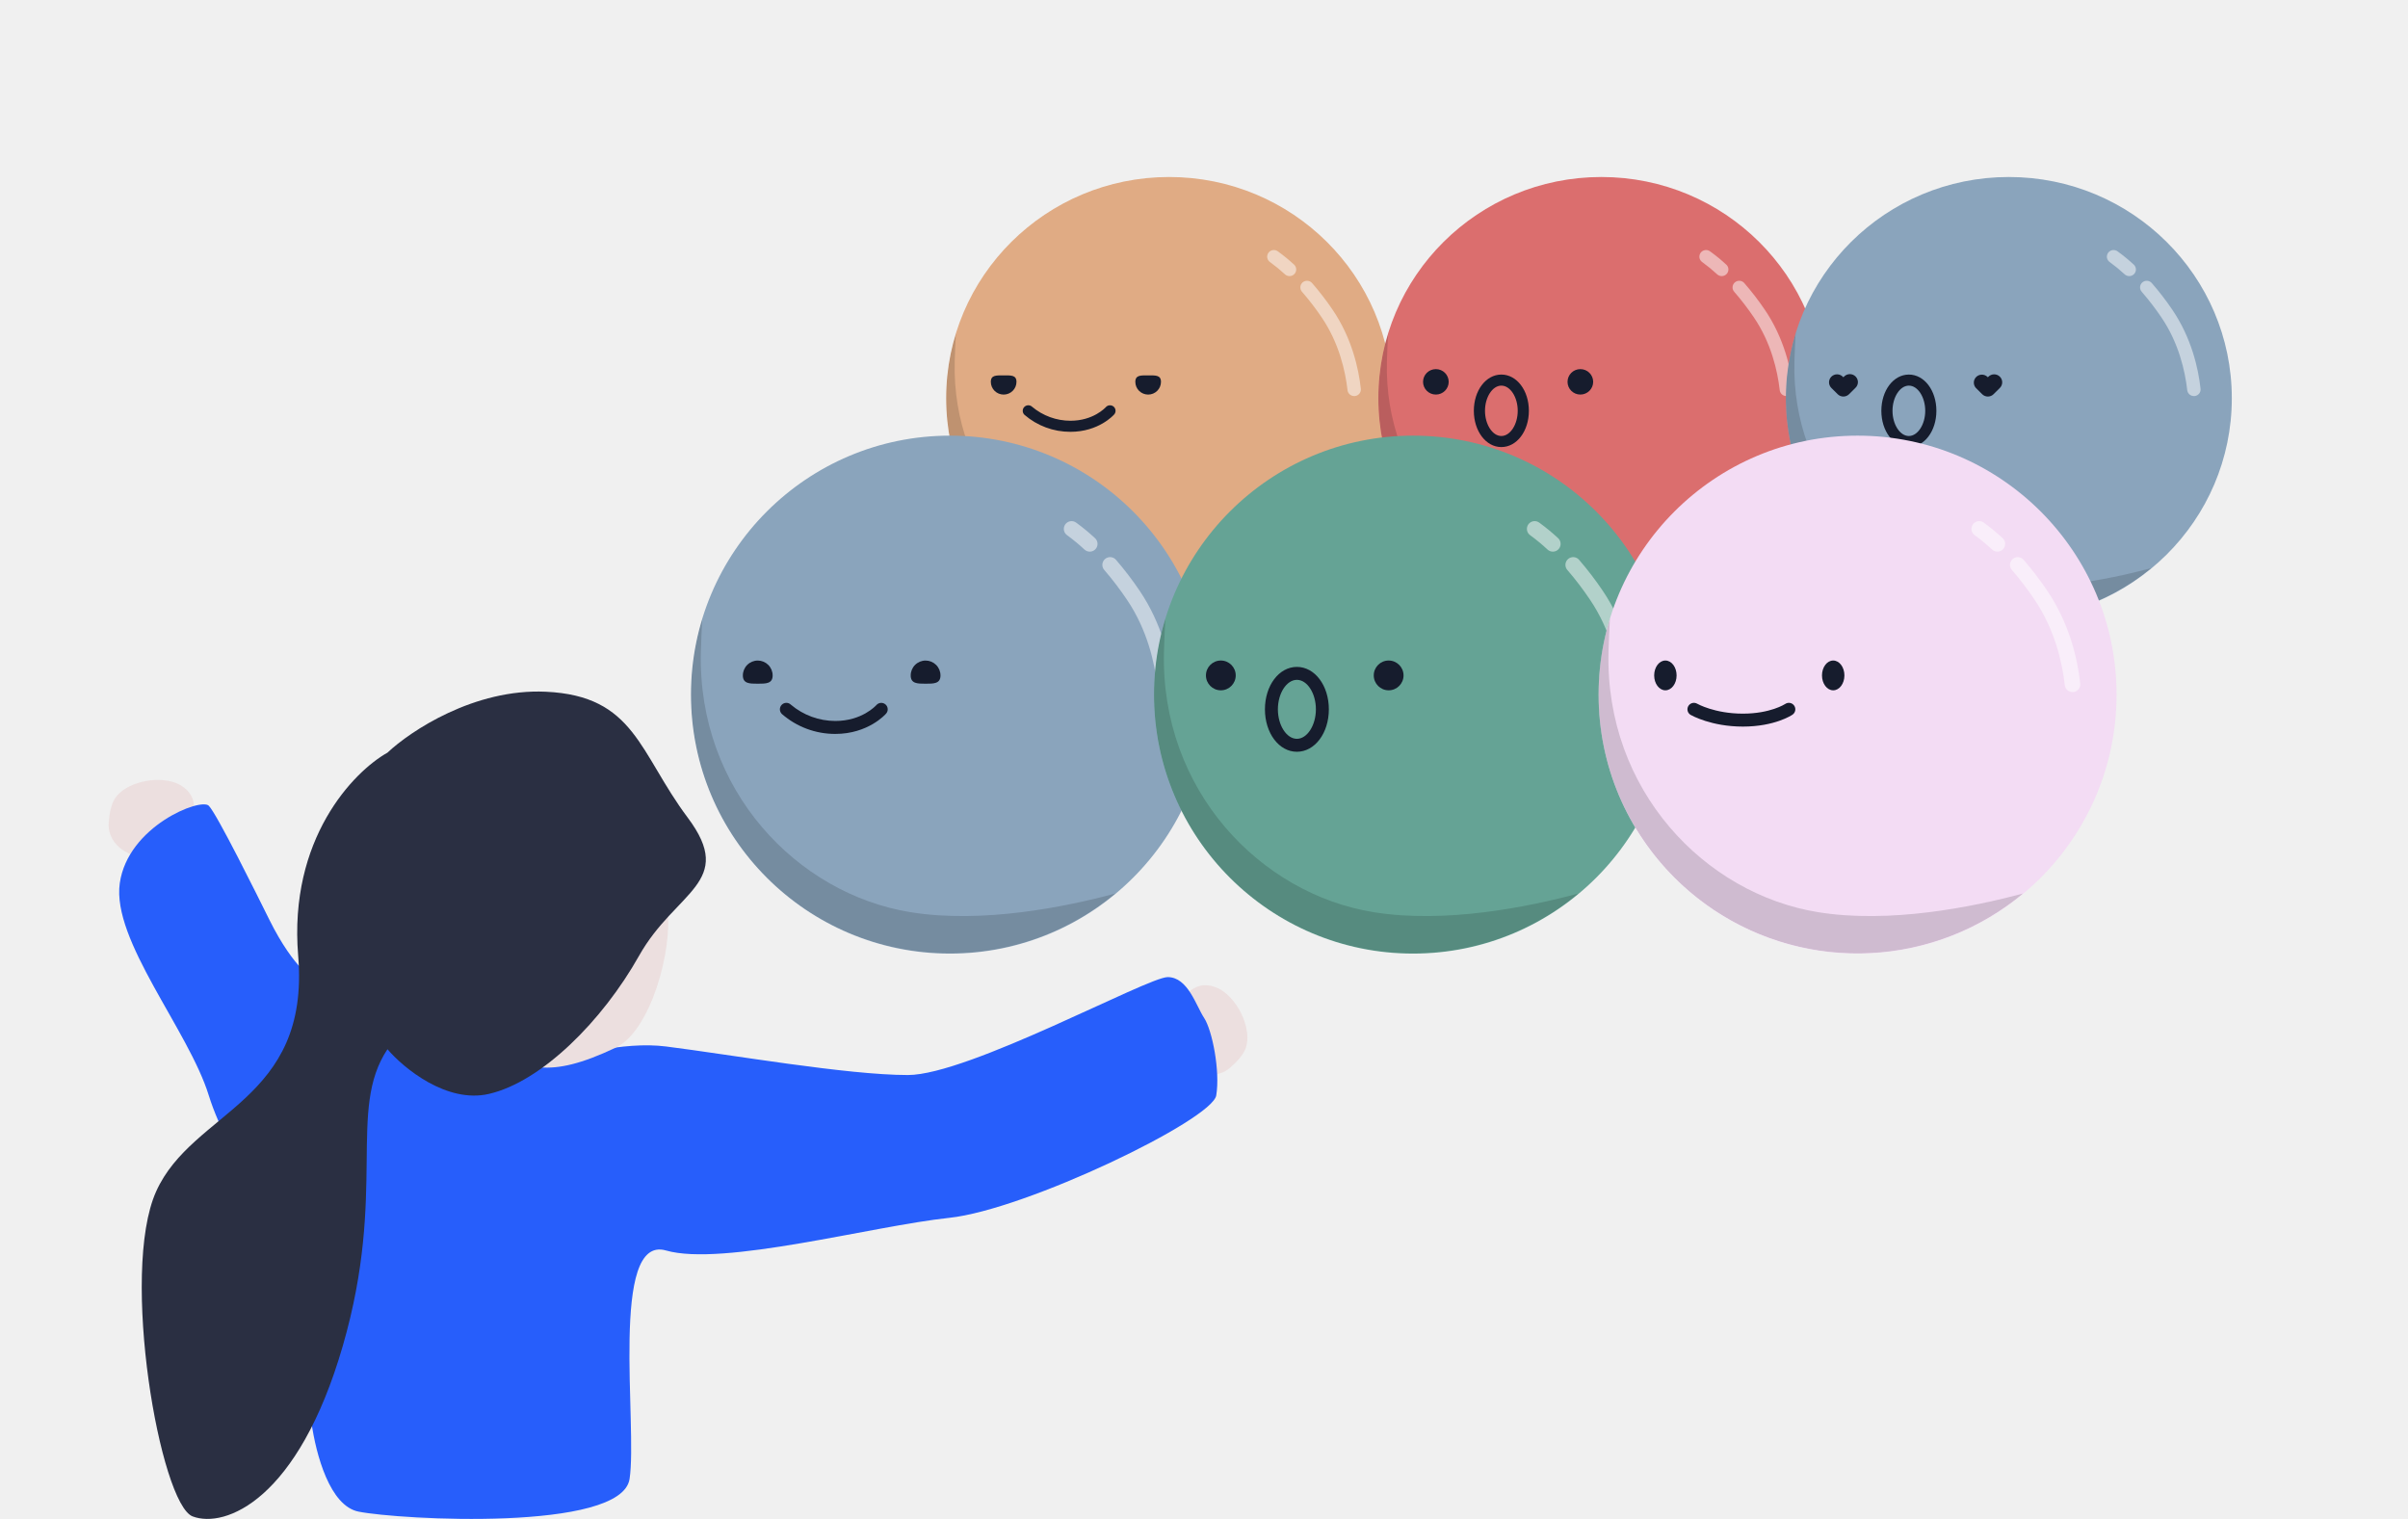
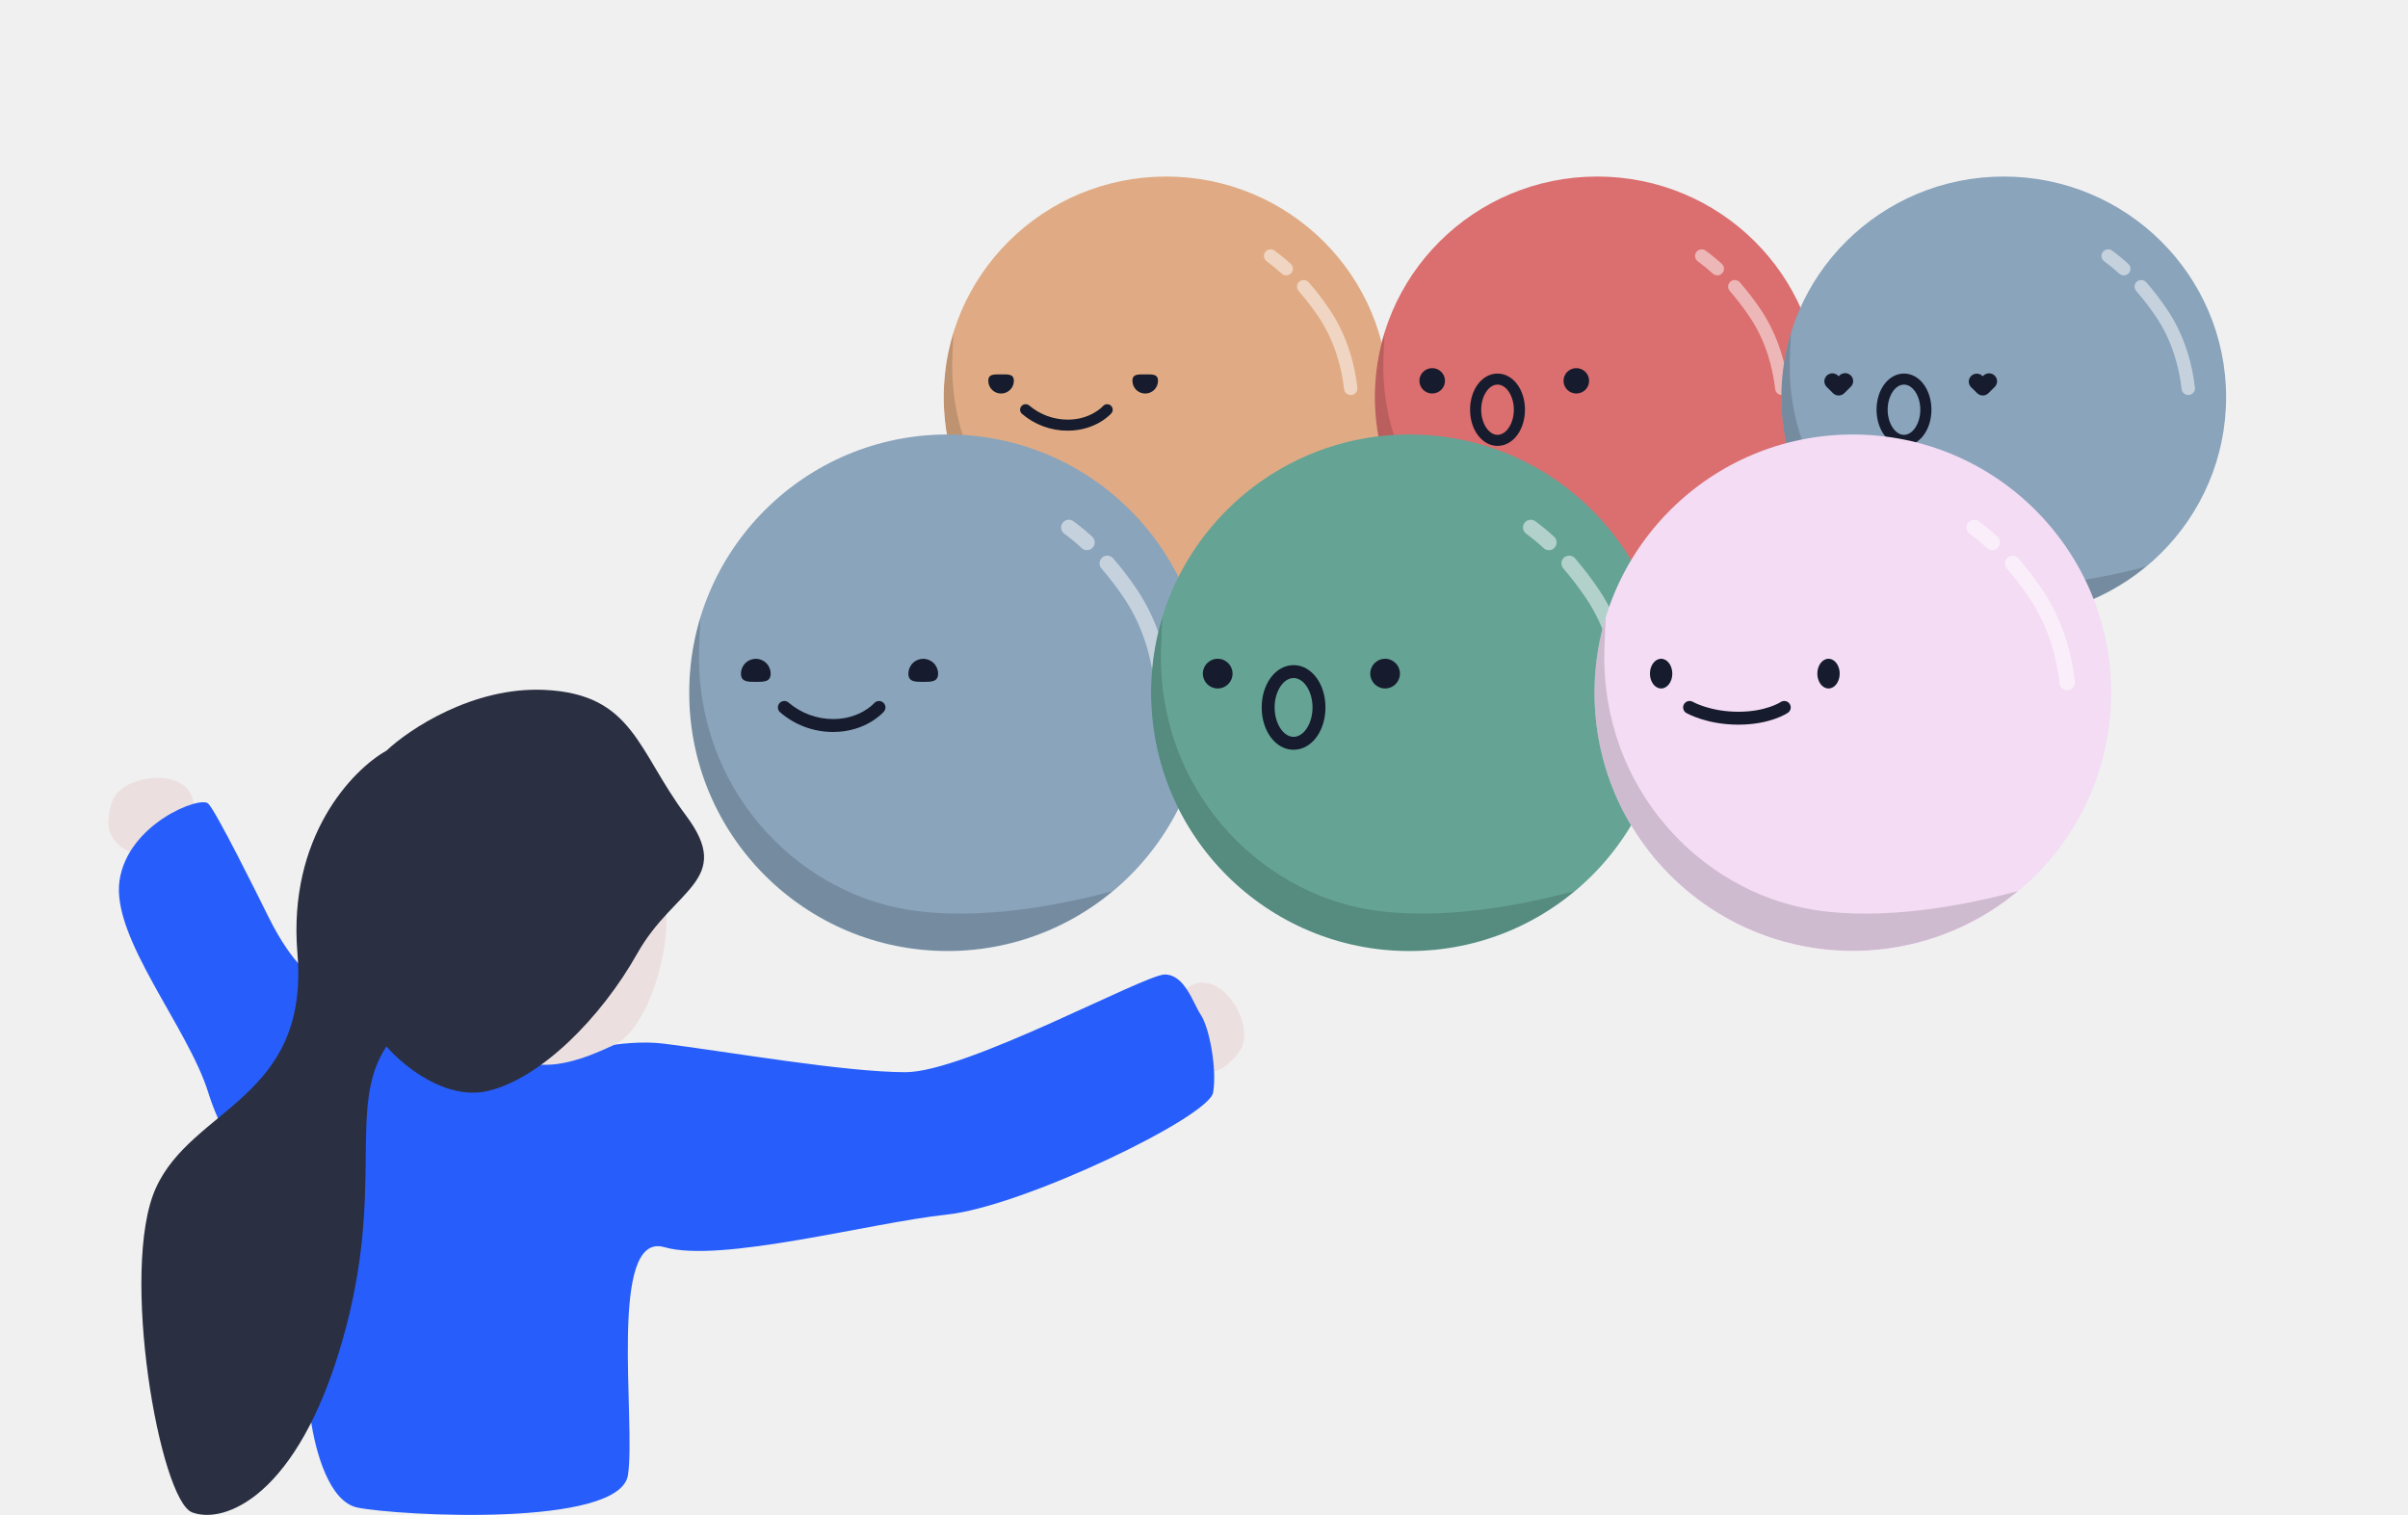
- <svg xmlns="http://www.w3.org/2000/svg" width="390" height="246" viewBox="0 0 390 246" fill="none">
+ <svg xmlns="http://www.w3.org/2000/svg" width="391" height="246" viewBox="0 0 391 246" fill="none">
  <ellipse rx="36.111" ry="35.833" transform="matrix(-1 0 0 1 189.353 64.5)" fill="#E0AB84" />
-   <mask id="mask0_410_2626" style="mask-type:alpha" maskUnits="userSpaceOnUse" x="153" y="28" width="73" height="73">
+   <mask id="mask0_480_4020" style="mask-type:alpha" maskUnits="userSpaceOnUse" x="153" y="28" width="73" height="73">
    <ellipse rx="36.111" ry="35.833" transform="matrix(-1 0 0 1 189.353 64.5)" fill="white" />
  </mask>
-   <g mask="url(#mask0_410_2626)">
+   <g mask="url(#mask0_480_4020)">
    <g style="mix-blend-mode:soft-light" opacity="0.5">
-       <path d="M208.864 44.717C209.081 44.714 209.291 44.647 209.469 44.524C209.647 44.401 209.783 44.229 209.861 44.028C209.939 43.828 209.954 43.609 209.905 43.399C209.856 43.19 209.745 43 209.586 42.854C208.762 42.093 207.892 41.381 206.983 40.721C206.868 40.632 206.736 40.566 206.595 40.529C206.454 40.491 206.307 40.482 206.163 40.502C206.018 40.522 205.879 40.571 205.754 40.646C205.629 40.721 205.52 40.82 205.435 40.937C205.349 41.054 205.288 41.188 205.256 41.329C205.224 41.471 205.221 41.617 205.247 41.759C205.274 41.902 205.329 42.038 205.409 42.159C205.489 42.28 205.594 42.383 205.715 42.463C206.553 43.072 207.353 43.729 208.113 44.431C208.317 44.618 208.586 44.721 208.864 44.717Z" fill="white" />
+       <path d="M208.864 44.717C209.081 44.714 209.291 44.647 209.469 44.524C209.647 44.401 209.783 44.229 209.861 44.028C209.939 43.828 209.954 43.609 209.905 43.399C209.856 43.19 209.745 43 209.586 42.854C208.762 42.093 207.892 41.381 206.983 40.721C206.868 40.632 206.736 40.566 206.595 40.529C206.454 40.491 206.307 40.482 206.163 40.502C206.018 40.522 205.879 40.571 205.754 40.646C205.629 40.721 205.52 40.82 205.435 40.937C205.349 41.054 205.289 41.188 205.256 41.329C205.224 41.471 205.221 41.617 205.247 41.759C205.274 41.902 205.329 42.038 205.409 42.159C205.489 42.28 205.594 42.383 205.715 42.463C206.553 43.072 207.353 43.729 208.113 44.431C208.317 44.618 208.586 44.721 208.864 44.717Z" fill="white" />
    </g>
    <g style="mix-blend-mode:soft-light" opacity="0.5">
      <path d="M219.314 64.146H219.444C219.586 64.13 219.723 64.087 219.848 64.019C219.973 63.951 220.083 63.859 220.172 63.748C220.26 63.638 220.326 63.511 220.366 63.375C220.405 63.239 220.418 63.097 220.401 62.957C220.04 59.624 218.921 54.715 215.833 50.167C214.818 48.67 213.713 47.234 212.525 45.867C212.434 45.756 212.32 45.664 212.192 45.596C212.064 45.529 211.923 45.488 211.779 45.476C211.634 45.463 211.489 45.48 211.351 45.524C211.213 45.569 211.085 45.64 210.976 45.734C210.866 45.829 210.777 45.944 210.713 46.073C210.649 46.203 210.612 46.343 210.604 46.487C210.596 46.631 210.617 46.775 210.666 46.91C210.715 47.046 210.791 47.17 210.889 47.276C212.021 48.578 213.073 49.947 214.039 51.375C216.881 55.546 217.895 60.108 218.245 63.2C218.277 63.46 218.403 63.699 218.6 63.873C218.797 64.048 219.051 64.144 219.314 64.146Z" fill="white" />
    </g>
    <g style="mix-blend-mode:multiply" opacity="0.15">
-       <path d="M154.625 58.581C154.134 77.716 168.069 92.085 183.875 94.604C193.82 96.192 205.286 93.92 212.428 92.014C206.446 96.952 199.017 99.841 191.246 100.25C183.475 100.659 175.779 98.567 169.304 94.284C162.829 90.001 157.921 83.757 155.312 76.483C152.703 69.208 152.531 61.291 154.824 53.912C154.741 55.378 154.668 56.929 154.625 58.581Z" fill="black" />
+       <path d="M154.625 58.581C154.134 77.716 168.069 92.085 183.875 94.604C193.82 96.192 205.285 93.92 212.428 92.014C206.446 96.952 199.016 99.841 191.246 100.25C183.475 100.659 175.779 98.567 169.304 94.284C162.829 90.001 157.921 83.757 155.312 76.483C152.703 69.208 152.531 61.291 154.824 53.912C154.741 55.378 154.668 56.929 154.625 58.581Z" fill="black" />
    </g>
  </g>
-   <path d="M160.475 61.845C160.475 62.392 160.694 62.915 161.083 63.302C161.472 63.688 162 63.905 162.551 63.905C163.102 63.905 163.63 63.688 164.02 63.302C164.409 62.915 164.628 62.392 164.628 61.845C164.628 60.706 163.699 60.798 162.551 60.798C161.403 60.798 160.475 60.706 160.475 61.845Z" fill="#161C2D" />
-   <path d="M183.879 61.845C183.879 62.392 184.097 62.915 184.486 63.302C184.876 63.688 185.404 63.905 185.955 63.905C186.506 63.905 187.034 63.688 187.423 63.302C187.812 62.915 188.031 62.392 188.031 61.845C188.031 60.706 187.1 60.798 185.955 60.798C184.81 60.798 183.879 60.706 183.879 61.845Z" fill="#161C2D" />
-   <path d="M173.366 69.936C177.938 69.936 180.354 67.238 180.455 67.12C180.533 67.031 180.592 66.928 180.63 66.817C180.668 66.706 180.683 66.588 180.675 66.471C180.667 66.354 180.636 66.24 180.583 66.134C180.531 66.029 180.458 65.935 180.368 65.858C180.279 65.781 180.176 65.722 180.063 65.685C179.951 65.647 179.833 65.632 179.715 65.64C179.597 65.648 179.481 65.679 179.375 65.731C179.269 65.783 179.175 65.856 179.097 65.944C179.007 66.041 177.071 68.144 173.366 68.144C171.097 68.139 168.903 67.34 167.17 65.887C166.997 65.722 166.766 65.632 166.527 65.636C166.287 65.641 166.06 65.739 165.893 65.91C165.727 66.081 165.636 66.311 165.641 66.548C165.645 66.786 165.744 67.012 165.917 67.177C167.981 68.962 170.628 69.943 173.366 69.936Z" fill="#161C2D" />
+   <path d="M160.475 61.845C160.475 62.392 160.694 62.915 161.083 63.302C161.472 63.688 162 63.905 162.551 63.905C163.102 63.905 163.63 63.688 164.019 63.302C164.409 62.915 164.627 62.392 164.627 61.845C164.627 60.706 163.699 60.798 162.551 60.798C161.403 60.798 160.475 60.706 160.475 61.845Z" fill="#161C2D" />
+   <path d="M183.878 61.845C183.878 62.392 184.097 62.915 184.486 63.302C184.876 63.688 185.404 63.905 185.955 63.905C186.506 63.905 187.034 63.688 187.423 63.302C187.812 62.915 188.031 62.392 188.031 61.845C188.031 60.706 187.1 60.798 185.955 60.798C184.81 60.798 183.878 60.706 183.878 61.845Z" fill="#161C2D" />
+   <path d="M173.366 69.936C177.938 69.936 180.354 67.238 180.455 67.12C180.533 67.031 180.592 66.928 180.63 66.817C180.668 66.706 180.683 66.588 180.675 66.471C180.667 66.354 180.636 66.24 180.583 66.134C180.531 66.029 180.458 65.935 180.368 65.858C180.279 65.781 180.176 65.722 180.063 65.685C179.951 65.647 179.833 65.632 179.715 65.64C179.597 65.648 179.481 65.679 179.375 65.731C179.269 65.783 179.175 65.856 179.097 65.944C179.007 66.041 177.071 68.144 173.366 68.144C171.097 68.139 168.903 67.34 167.17 65.887C166.997 65.722 166.766 65.632 166.527 65.636C166.287 65.641 166.059 65.739 165.893 65.91C165.727 66.081 165.636 66.311 165.64 66.548C165.645 66.786 165.744 67.012 165.917 67.177C167.981 68.962 170.628 69.943 173.366 69.936Z" fill="#161C2D" />
  <ellipse rx="36.111" ry="35.833" transform="matrix(-1 0 0 1 259.353 64.5)" fill="#DB6E6E" />
-   <mask id="mask1_410_2626" style="mask-type:alpha" maskUnits="userSpaceOnUse" x="223" y="28" width="73" height="73">
+   <mask id="mask1_480_4020" style="mask-type:alpha" maskUnits="userSpaceOnUse" x="223" y="28" width="73" height="73">
    <ellipse rx="36.111" ry="35.833" transform="matrix(-1 0 0 1 259.353 64.5)" fill="white" />
  </mask>
-   <g mask="url(#mask1_410_2626)">
+   <g mask="url(#mask1_480_4020)">
    <g style="mix-blend-mode:soft-light" opacity="0.5">
-       <path d="M278.864 44.717C279.081 44.714 279.291 44.647 279.469 44.524C279.647 44.401 279.783 44.229 279.861 44.028C279.939 43.828 279.954 43.609 279.905 43.399C279.856 43.19 279.745 43 279.586 42.854C278.762 42.093 277.892 41.381 276.983 40.721C276.868 40.632 276.736 40.566 276.595 40.529C276.454 40.491 276.307 40.482 276.163 40.502C276.018 40.522 275.879 40.571 275.754 40.646C275.629 40.721 275.52 40.82 275.435 40.937C275.349 41.054 275.288 41.188 275.256 41.329C275.224 41.471 275.221 41.617 275.247 41.759C275.274 41.902 275.329 42.038 275.409 42.159C275.489 42.28 275.594 42.383 275.715 42.463C276.553 43.072 277.353 43.729 278.113 44.431C278.317 44.618 278.586 44.721 278.864 44.717Z" fill="white" />
+       <path d="M278.864 44.717C279.081 44.714 279.291 44.647 279.469 44.524C279.647 44.401 279.783 44.229 279.861 44.028C279.939 43.828 279.954 43.609 279.905 43.399C279.856 43.19 279.745 43 279.586 42.854C278.762 42.093 277.892 41.381 276.983 40.721C276.868 40.632 276.736 40.566 276.595 40.529C276.454 40.491 276.307 40.482 276.163 40.502C276.018 40.522 275.879 40.571 275.754 40.646C275.629 40.721 275.52 40.82 275.435 40.937C275.349 41.054 275.289 41.188 275.256 41.329C275.224 41.471 275.221 41.617 275.247 41.759C275.274 41.902 275.329 42.038 275.409 42.159C275.489 42.28 275.594 42.383 275.715 42.463C276.553 43.072 277.353 43.729 278.113 44.431C278.317 44.618 278.586 44.721 278.864 44.717Z" fill="white" />
    </g>
    <g style="mix-blend-mode:soft-light" opacity="0.5">
      <path d="M289.314 64.146H289.444C289.586 64.13 289.723 64.087 289.848 64.019C289.973 63.951 290.083 63.859 290.172 63.748C290.26 63.638 290.326 63.511 290.366 63.375C290.405 63.239 290.418 63.097 290.401 62.957C290.04 59.624 288.921 54.715 285.833 50.167C284.818 48.67 283.713 47.234 282.525 45.867C282.434 45.756 282.32 45.664 282.192 45.596C282.064 45.529 281.923 45.488 281.779 45.476C281.634 45.463 281.489 45.48 281.351 45.524C281.213 45.569 281.085 45.64 280.976 45.734C280.866 45.829 280.777 45.944 280.713 46.073C280.649 46.203 280.612 46.343 280.604 46.487C280.596 46.631 280.617 46.775 280.666 46.91C280.715 47.046 280.791 47.17 280.889 47.276C282.021 48.578 283.073 49.947 284.039 51.375C286.881 55.546 287.895 60.108 288.245 63.2C288.277 63.46 288.403 63.699 288.6 63.873C288.797 64.048 289.051 64.144 289.314 64.146Z" fill="white" />
    </g>
    <g style="mix-blend-mode:multiply" opacity="0.15">
-       <path d="M224.625 58.581C224.134 77.716 238.069 92.085 253.875 94.604C263.82 96.192 275.286 93.92 282.428 92.014C276.446 96.952 269.017 99.841 261.246 100.25C253.475 100.659 245.779 98.567 239.304 94.284C232.829 90.001 227.921 83.757 225.312 76.483C222.703 69.208 222.531 61.291 224.824 53.912C224.741 55.378 224.668 56.929 224.625 58.581Z" fill="black" />
+       <path d="M224.625 58.581C224.134 77.716 238.069 92.085 253.875 94.604C263.82 96.192 275.285 93.92 282.428 92.014C276.446 96.952 269.016 99.841 261.246 100.25C253.475 100.659 245.779 98.567 239.304 94.284C232.829 90.001 227.921 83.757 225.312 76.483C222.703 69.208 222.531 61.291 224.824 53.912C224.741 55.378 224.668 56.929 224.625 58.581Z" fill="black" />
    </g>
  </g>
  <path d="M232.555 63.902C231.408 63.902 230.478 62.979 230.478 61.841C230.478 60.703 231.408 59.781 232.555 59.781C233.701 59.781 234.631 60.703 234.631 61.841C234.631 62.979 233.701 63.902 232.555 63.902Z" fill="#161C2D" />
  <path d="M255.955 63.902C254.808 63.902 253.878 62.979 253.878 61.841C253.878 60.703 254.808 59.781 255.955 59.781C257.101 59.781 258.031 60.703 258.031 61.841C258.031 62.979 257.101 63.902 255.955 63.902Z" fill="#161C2D" />
-   <path d="M243.16 72.405C245.659 72.405 247.617 69.825 247.617 66.532C247.617 63.239 245.659 60.662 243.16 60.662C240.662 60.662 238.704 63.242 238.704 66.532C238.704 69.821 240.662 72.405 243.16 72.405ZM243.16 62.454C244.605 62.454 245.811 64.321 245.811 66.532C245.811 68.743 244.598 70.613 243.16 70.613C241.723 70.613 240.51 68.746 240.51 66.532C240.51 64.317 241.723 62.454 243.16 62.454Z" fill="#161C2D" />
+   <path d="M243.161 72.405C245.659 72.405 247.617 69.825 247.617 66.532C247.617 63.239 245.659 60.662 243.161 60.662C240.662 60.662 238.704 63.242 238.704 66.532C238.704 69.821 240.662 72.405 243.161 72.405ZM243.161 62.454C244.605 62.454 245.811 64.321 245.811 66.532C245.811 68.743 244.598 70.613 243.161 70.613C241.723 70.613 240.51 68.746 240.51 66.532C240.51 64.317 241.723 62.454 243.161 62.454Z" fill="#161C2D" />
  <ellipse rx="36.111" ry="35.833" transform="matrix(-1 0 0 1 325.353 64.5)" fill="#8AA4BC" />
-   <mask id="mask2_410_2626" style="mask-type:alpha" maskUnits="userSpaceOnUse" x="289" y="28" width="73" height="73">
+   <mask id="mask2_480_4020" style="mask-type:alpha" maskUnits="userSpaceOnUse" x="289" y="28" width="73" height="73">
    <ellipse rx="36.111" ry="35.833" transform="matrix(-1 0 0 1 325.353 64.5)" fill="white" />
  </mask>
-   <g mask="url(#mask2_410_2626)">
+   <g mask="url(#mask2_480_4020)">
    <g style="mix-blend-mode:soft-light" opacity="0.5">
-       <path d="M344.864 44.717C345.081 44.714 345.291 44.647 345.469 44.524C345.647 44.401 345.783 44.229 345.861 44.028C345.939 43.828 345.954 43.609 345.905 43.399C345.856 43.19 345.745 43 345.586 42.854C344.762 42.093 343.892 41.381 342.983 40.721C342.868 40.632 342.736 40.566 342.595 40.529C342.454 40.491 342.307 40.482 342.163 40.502C342.018 40.522 341.879 40.571 341.754 40.646C341.629 40.721 341.52 40.82 341.435 40.937C341.349 41.054 341.288 41.188 341.256 41.329C341.224 41.471 341.221 41.617 341.247 41.759C341.274 41.902 341.329 42.038 341.409 42.159C341.489 42.28 341.594 42.383 341.715 42.463C342.553 43.072 343.353 43.729 344.113 44.431C344.317 44.618 344.586 44.721 344.864 44.717Z" fill="white" />
+       <path d="M344.864 44.717C345.081 44.714 345.291 44.647 345.469 44.524C345.647 44.401 345.783 44.229 345.861 44.028C345.939 43.828 345.954 43.609 345.905 43.399C345.856 43.19 345.745 43 345.586 42.854C344.762 42.093 343.892 41.381 342.983 40.721C342.868 40.632 342.736 40.566 342.595 40.529C342.454 40.491 342.307 40.482 342.163 40.502C342.018 40.522 341.879 40.571 341.754 40.646C341.629 40.721 341.52 40.82 341.435 40.937C341.349 41.054 341.289 41.188 341.256 41.329C341.224 41.471 341.221 41.617 341.247 41.759C341.274 41.902 341.329 42.038 341.409 42.159C341.489 42.28 341.594 42.383 341.715 42.463C342.553 43.072 343.353 43.729 344.113 44.431C344.317 44.618 344.586 44.721 344.864 44.717Z" fill="white" />
    </g>
    <g style="mix-blend-mode:soft-light" opacity="0.5">
-       <path d="M355.314 64.146H355.444C355.586 64.13 355.723 64.087 355.848 64.019C355.973 63.951 356.083 63.859 356.172 63.748C356.26 63.638 356.326 63.511 356.366 63.375C356.405 63.239 356.418 63.097 356.401 62.957C356.04 59.624 354.921 54.715 351.833 50.167C350.818 48.67 349.713 47.234 348.525 45.867C348.434 45.756 348.32 45.664 348.192 45.596C348.064 45.529 347.923 45.488 347.779 45.476C347.634 45.463 347.489 45.48 347.351 45.524C347.213 45.569 347.085 45.64 346.976 45.734C346.866 45.829 346.777 45.944 346.713 46.073C346.649 46.203 346.612 46.343 346.604 46.487C346.596 46.631 346.617 46.775 346.666 46.91C346.715 47.046 346.791 47.17 346.89 47.276C348.021 48.578 349.073 49.947 350.039 51.375C352.881 55.546 353.895 60.108 354.245 63.2C354.277 63.46 354.403 63.699 354.6 63.873C354.797 64.048 355.051 64.144 355.314 64.146Z" fill="white" />
+       <path d="M355.314 64.146H355.444C355.586 64.13 355.723 64.087 355.848 64.019C355.973 63.951 356.083 63.859 356.172 63.748C356.26 63.638 356.326 63.511 356.366 63.375C356.405 63.239 356.418 63.097 356.401 62.957C356.04 59.624 354.921 54.715 351.833 50.167C350.818 48.67 349.713 47.234 348.525 45.867C348.434 45.756 348.32 45.664 348.192 45.596C348.064 45.529 347.923 45.488 347.779 45.476C347.634 45.463 347.489 45.48 347.351 45.524C347.213 45.569 347.085 45.64 346.976 45.734C346.866 45.829 346.777 45.944 346.713 46.073C346.649 46.203 346.612 46.343 346.604 46.487C346.596 46.631 346.617 46.775 346.666 46.91C346.715 47.046 346.791 47.17 346.889 47.276C348.021 48.578 349.073 49.947 350.039 51.375C352.881 55.546 353.895 60.108 354.245 63.2C354.277 63.46 354.403 63.699 354.6 63.873C354.797 64.048 355.051 64.144 355.314 64.146Z" fill="white" />
    </g>
    <g style="mix-blend-mode:multiply" opacity="0.15">
-       <path d="M290.625 58.581C290.134 77.716 304.069 92.085 319.875 94.604C329.82 96.192 341.286 93.92 348.428 92.014C342.446 96.952 335.017 99.841 327.246 100.25C319.475 100.659 311.779 98.567 305.304 94.284C298.829 90.001 293.921 83.757 291.312 76.483C288.703 69.208 288.531 61.291 290.824 53.912C290.741 55.378 290.668 56.929 290.625 58.581Z" fill="black" />
+       <path d="M290.625 58.581C290.134 77.716 304.069 92.085 319.875 94.604C329.82 96.192 341.285 93.92 348.428 92.014C342.446 96.952 335.016 99.841 327.246 100.25C319.475 100.659 311.779 98.567 305.304 94.284C298.829 90.001 293.921 83.757 291.312 76.483C288.703 69.208 288.531 61.291 290.824 53.912C290.741 55.378 290.668 56.929 290.625 58.581Z" fill="black" />
    </g>
  </g>
  <path d="M321.864 61.014L321.955 61.1L322.041 61.014C322.162 60.891 322.306 60.794 322.464 60.727C322.623 60.66 322.793 60.625 322.966 60.624C323.138 60.623 323.309 60.655 323.469 60.72C323.628 60.785 323.773 60.881 323.895 61.002C324.017 61.123 324.114 61.266 324.18 61.424C324.245 61.583 324.279 61.752 324.278 61.923C324.277 62.094 324.242 62.263 324.175 62.421C324.108 62.578 324.01 62.721 323.887 62.841L322.875 63.844C322.755 63.964 322.611 64.06 322.453 64.125C322.295 64.19 322.126 64.224 321.955 64.224C321.784 64.224 321.614 64.19 321.456 64.125C321.298 64.06 321.155 63.964 321.034 63.844L320.023 62.841C319.797 62.595 319.675 62.272 319.682 61.94C319.69 61.607 319.827 61.289 320.064 61.054C320.301 60.819 320.621 60.683 320.956 60.676C321.291 60.668 321.617 60.789 321.864 61.014Z" fill="#161C2D" />
  <path d="M298.464 61.014L298.551 61.1L298.642 61.014C298.76 60.884 298.904 60.78 299.064 60.708C299.225 60.636 299.398 60.596 299.575 60.592C299.751 60.588 299.926 60.62 300.089 60.685C300.253 60.75 300.401 60.847 300.526 60.971C300.651 61.094 300.749 61.242 300.814 61.404C300.88 61.566 300.912 61.74 300.908 61.915C300.904 62.09 300.864 62.262 300.791 62.421C300.718 62.58 300.613 62.723 300.483 62.841L299.472 63.844C299.351 63.964 299.208 64.06 299.05 64.125C298.892 64.19 298.722 64.224 298.551 64.224C298.38 64.224 298.211 64.19 298.053 64.125C297.895 64.06 297.751 63.964 297.63 63.844L296.619 62.841C296.496 62.721 296.398 62.578 296.331 62.421C296.264 62.263 296.229 62.094 296.228 61.923C296.227 61.752 296.261 61.583 296.326 61.424C296.392 61.266 296.489 61.122 296.611 61.002C296.733 60.881 296.878 60.785 297.037 60.72C297.197 60.655 297.368 60.623 297.54 60.624C297.713 60.625 297.883 60.66 298.042 60.727C298.2 60.794 298.344 60.891 298.464 61.014Z" fill="#161C2D" />
-   <path d="M309.16 72.405C311.659 72.405 313.617 69.825 313.617 66.532C313.617 63.239 311.659 60.662 309.16 60.662C306.662 60.662 304.704 63.242 304.704 66.532C304.704 69.821 306.662 72.405 309.16 72.405ZM309.16 62.454C310.605 62.454 311.811 64.321 311.811 66.532C311.811 68.743 310.598 70.613 309.16 70.613C307.723 70.613 306.51 68.746 306.51 66.532C306.51 64.317 307.723 62.454 309.16 62.454Z" fill="#161C2D" />
+   <path d="M309.161 72.405C311.659 72.405 313.617 69.825 313.617 66.532C313.617 63.239 311.659 60.662 309.161 60.662C306.662 60.662 304.704 63.242 304.704 66.532C304.704 69.821 306.662 72.405 309.161 72.405ZM309.161 62.454C310.605 62.454 311.811 64.321 311.811 66.532C311.811 68.743 310.598 70.613 309.161 70.613C307.723 70.613 306.51 68.746 306.51 66.532C306.51 64.317 307.723 62.454 309.161 62.454Z" fill="#161C2D" />
  <circle r="41.944" transform="matrix(-1 0 0 1 153.853 112.5)" fill="#8AA4BC" />
-   <mask id="mask3_410_2626" style="mask-type:alpha" maskUnits="userSpaceOnUse" x="111" y="70" width="85" height="85">
+   <mask id="mask3_480_4020" style="mask-type:alpha" maskUnits="userSpaceOnUse" x="111" y="70" width="85" height="85">
    <circle r="41.944" transform="matrix(-1 0 0 1 153.853 112.5)" fill="white" />
  </mask>
-   <g mask="url(#mask3_410_2626)">
+   <g mask="url(#mask3_480_4020)">
    <g style="mix-blend-mode:soft-light" opacity="0.5">
-       <path d="M176.516 89.343C176.768 89.34 177.012 89.261 177.219 89.118C177.425 88.974 177.584 88.772 177.674 88.537C177.764 88.302 177.782 88.046 177.725 87.801C177.668 87.556 177.539 87.333 177.355 87.162C176.397 86.272 175.387 85.438 174.331 84.666C174.197 84.561 174.044 84.485 173.881 84.441C173.717 84.396 173.546 84.386 173.378 84.409C173.21 84.433 173.048 84.49 172.903 84.578C172.758 84.665 172.632 84.781 172.533 84.919C172.433 85.056 172.363 85.212 172.325 85.378C172.288 85.543 172.285 85.714 172.315 85.881C172.345 86.048 172.409 86.207 172.503 86.349C172.596 86.49 172.717 86.611 172.859 86.705C173.831 87.417 174.761 88.186 175.644 89.008C175.881 89.228 176.193 89.348 176.516 89.343Z" fill="white" />
+       <path d="M176.516 89.343C176.768 89.34 177.012 89.261 177.219 89.118C177.425 88.974 177.584 88.772 177.674 88.537C177.764 88.302 177.782 88.046 177.725 87.801C177.668 87.556 177.539 87.333 177.355 87.162C176.397 86.272 175.387 85.438 174.331 84.666C174.197 84.561 174.044 84.485 173.881 84.441C173.717 84.396 173.546 84.386 173.378 84.409C173.21 84.433 173.048 84.49 172.903 84.578C172.758 84.665 172.632 84.781 172.533 84.919C172.433 85.056 172.363 85.212 172.325 85.378C172.288 85.543 172.285 85.714 172.315 85.881C172.345 86.048 172.409 86.207 172.503 86.349C172.596 86.49 172.717 86.611 172.859 86.705C173.831 87.417 174.761 88.186 175.644 89.008C175.88 89.228 176.193 89.348 176.516 89.343Z" fill="white" />
    </g>
    <g style="mix-blend-mode:soft-light" opacity="0.5">
-       <path d="M188.654 112.086H188.805C188.97 112.067 189.129 112.017 189.274 111.937C189.419 111.857 189.547 111.749 189.65 111.62C189.753 111.491 189.83 111.342 189.876 111.183C189.921 111.024 189.936 110.858 189.917 110.693C189.498 106.793 188.197 101.046 184.611 95.723C183.431 93.971 182.148 92.29 180.769 90.69C180.662 90.559 180.531 90.451 180.382 90.372C180.233 90.294 180.069 90.246 179.902 90.231C179.734 90.217 179.565 90.236 179.404 90.288C179.244 90.34 179.096 90.424 178.969 90.534C178.842 90.645 178.737 90.779 178.663 90.931C178.589 91.082 178.546 91.247 178.537 91.415C178.527 91.584 178.552 91.752 178.609 91.91C178.666 92.069 178.754 92.214 178.869 92.338C180.183 93.863 181.404 95.465 182.526 97.137C185.827 102.019 187.006 107.359 187.413 110.978C187.449 111.282 187.596 111.563 187.824 111.767C188.053 111.97 188.348 112.084 188.654 112.086Z" fill="white" />
+       <path d="M188.654 112.086H188.805C188.97 112.067 189.129 112.017 189.274 111.937C189.419 111.857 189.547 111.749 189.65 111.62C189.753 111.491 189.83 111.342 189.876 111.183C189.921 111.024 189.936 110.858 189.917 110.693C189.498 106.793 188.197 101.046 184.611 95.723C183.431 93.971 182.148 92.29 180.769 90.69C180.662 90.559 180.531 90.451 180.382 90.372C180.233 90.294 180.069 90.246 179.902 90.231C179.734 90.217 179.565 90.236 179.404 90.288C179.244 90.34 179.096 90.424 178.969 90.534C178.842 90.645 178.738 90.779 178.663 90.931C178.589 91.082 178.546 91.247 178.537 91.415C178.527 91.584 178.552 91.752 178.609 91.91C178.666 92.069 178.754 92.214 178.869 92.338C180.183 93.863 181.405 95.465 182.526 97.137C185.827 102.019 187.006 107.359 187.413 110.978C187.449 111.282 187.596 111.563 187.824 111.767C188.053 111.97 188.348 112.084 188.654 112.086Z" fill="white" />
    </g>
    <g style="mix-blend-mode:multiply" opacity="0.15">
      <path d="M113.515 105.571C112.945 127.97 129.131 144.79 147.49 147.738C159.042 149.596 172.359 146.937 180.656 144.706C173.708 150.487 165.078 153.869 156.052 154.347C147.026 154.826 138.086 152.376 130.565 147.363C123.044 142.35 117.344 135.041 114.313 126.526C111.282 118.011 111.083 108.744 113.746 100.106C113.649 101.822 113.566 103.638 113.515 105.571Z" fill="black" />
    </g>
  </g>
-   <path d="M120.314 109.392C120.314 110.722 121.396 110.73 122.726 110.73C124.055 110.73 125.138 110.73 125.138 109.392C125.138 108.753 124.883 108.139 124.431 107.687C123.979 107.234 123.366 106.98 122.726 106.98C122.086 106.98 121.473 107.234 121.02 107.687C120.568 108.139 120.314 108.753 120.314 109.392Z" fill="#161C2D" />
+   <path d="M120.314 109.392C120.314 110.722 121.396 110.73 122.726 110.73C124.056 110.73 125.138 110.73 125.138 109.392C125.138 108.753 124.883 108.139 124.431 107.687C123.979 107.234 123.366 106.98 122.726 106.98C122.086 106.98 121.473 107.234 121.02 107.687C120.568 108.139 120.314 108.753 120.314 109.392Z" fill="#161C2D" />
  <path d="M147.498 109.392C147.498 110.722 148.576 110.73 149.91 110.73C151.244 110.73 152.322 110.73 152.322 109.392C152.322 108.753 152.068 108.139 151.615 107.687C151.163 107.234 150.55 106.98 149.91 106.98C149.27 106.98 148.657 107.234 148.205 107.687C147.752 108.139 147.498 108.753 147.498 109.392Z" fill="#161C2D" />
-   <path d="M135.284 118.863C140.594 118.863 143.4 115.705 143.518 115.567C143.608 115.463 143.677 115.342 143.721 115.212C143.765 115.082 143.782 114.945 143.773 114.808C143.764 114.67 143.728 114.536 143.667 114.413C143.606 114.29 143.521 114.18 143.417 114.09C143.314 114 143.193 113.931 143.063 113.887C142.933 113.843 142.795 113.825 142.658 113.835C142.521 113.844 142.387 113.88 142.264 113.941C142.141 114.002 142.031 114.087 141.941 114.191C141.836 114.304 139.587 116.766 135.284 116.766C132.648 116.76 130.099 115.824 128.086 114.123C127.886 113.93 127.618 113.825 127.339 113.83C127.061 113.835 126.797 113.951 126.604 114.151C126.411 114.351 126.305 114.62 126.31 114.898C126.315 115.176 126.431 115.44 126.631 115.633C129.028 117.723 132.103 118.871 135.284 118.863Z" fill="#161C2D" />
+   <path d="M135.284 118.863C140.594 118.863 143.4 115.705 143.517 115.567C143.608 115.463 143.677 115.342 143.721 115.212C143.765 115.082 143.782 114.945 143.773 114.808C143.764 114.67 143.728 114.536 143.667 114.413C143.605 114.29 143.521 114.18 143.417 114.09C143.314 114 143.193 113.931 143.063 113.887C142.933 113.843 142.795 113.825 142.658 113.835C142.521 113.844 142.387 113.88 142.264 113.941C142.141 114.002 142.031 114.087 141.94 114.191C141.836 114.304 139.587 116.766 135.284 116.766C132.648 116.76 130.099 115.824 128.086 114.123C127.886 113.93 127.617 113.825 127.339 113.83C127.061 113.835 126.797 113.951 126.604 114.151C126.411 114.351 126.305 114.62 126.31 114.898C126.315 115.176 126.431 115.44 126.631 115.633C129.028 117.723 132.103 118.871 135.284 118.863Z" fill="#161C2D" />
  <circle r="41.944" transform="matrix(-1 0 0 1 228.853 112.5)" fill="#65A395" />
-   <mask id="mask4_410_2626" style="mask-type:alpha" maskUnits="userSpaceOnUse" x="186" y="70" width="85" height="85">
+   <mask id="mask4_480_4020" style="mask-type:alpha" maskUnits="userSpaceOnUse" x="186" y="70" width="85" height="85">
    <circle r="41.944" transform="matrix(-1 0 0 1 228.853 112.5)" fill="white" />
  </mask>
-   <g mask="url(#mask4_410_2626)">
+   <g mask="url(#mask4_480_4020)">
    <g style="mix-blend-mode:soft-light" opacity="0.5">
-       <path d="M251.516 89.343C251.768 89.34 252.012 89.261 252.219 89.118C252.425 88.974 252.584 88.772 252.674 88.537C252.764 88.302 252.782 88.046 252.725 87.801C252.668 87.556 252.539 87.333 252.355 87.162C251.397 86.272 250.387 85.438 249.331 84.666C249.197 84.561 249.044 84.485 248.881 84.441C248.717 84.396 248.546 84.386 248.378 84.409C248.21 84.433 248.048 84.49 247.903 84.578C247.758 84.665 247.632 84.781 247.533 84.919C247.433 85.056 247.363 85.212 247.325 85.378C247.288 85.543 247.285 85.714 247.315 85.881C247.345 86.048 247.409 86.207 247.503 86.349C247.596 86.49 247.717 86.611 247.859 86.705C248.831 87.417 249.761 88.186 250.644 89.008C250.881 89.228 251.193 89.348 251.516 89.343Z" fill="white" />
+       <path d="M251.516 89.343C251.768 89.34 252.012 89.261 252.219 89.118C252.425 88.974 252.584 88.772 252.674 88.537C252.764 88.302 252.782 88.046 252.725 87.801C252.668 87.556 252.539 87.333 252.355 87.162C251.397 86.272 250.387 85.438 249.331 84.666C249.197 84.561 249.044 84.485 248.881 84.441C248.717 84.396 248.546 84.386 248.378 84.409C248.21 84.433 248.048 84.49 247.903 84.578C247.758 84.665 247.632 84.781 247.533 84.919C247.433 85.056 247.363 85.212 247.325 85.378C247.288 85.543 247.285 85.714 247.315 85.881C247.345 86.048 247.409 86.207 247.503 86.349C247.596 86.49 247.717 86.611 247.859 86.705C248.831 87.417 249.761 88.186 250.644 89.008C250.88 89.228 251.193 89.348 251.516 89.343Z" fill="white" />
    </g>
    <g style="mix-blend-mode:soft-light" opacity="0.5">
-       <path d="M263.654 112.086H263.805C263.97 112.067 264.129 112.017 264.274 111.937C264.419 111.857 264.547 111.749 264.65 111.62C264.753 111.491 264.83 111.342 264.876 111.183C264.921 111.024 264.936 110.858 264.917 110.693C264.498 106.793 263.197 101.046 259.611 95.723C258.431 93.971 257.148 92.29 255.769 90.69C255.662 90.559 255.531 90.451 255.382 90.372C255.233 90.294 255.069 90.246 254.902 90.231C254.734 90.217 254.565 90.236 254.404 90.288C254.244 90.34 254.096 90.424 253.969 90.534C253.842 90.645 253.737 90.779 253.663 90.931C253.589 91.082 253.546 91.247 253.537 91.415C253.527 91.584 253.552 91.752 253.609 91.91C253.666 92.069 253.754 92.214 253.869 92.338C255.183 93.863 256.404 95.465 257.526 97.137C260.827 102.019 262.006 107.359 262.413 110.978C262.449 111.282 262.596 111.563 262.824 111.767C263.053 111.97 263.348 112.084 263.654 112.086Z" fill="white" />
+       <path d="M263.654 112.086H263.805C263.97 112.067 264.129 112.017 264.274 111.937C264.419 111.857 264.547 111.749 264.65 111.62C264.753 111.491 264.83 111.342 264.876 111.183C264.921 111.024 264.936 110.858 264.917 110.693C264.498 106.793 263.197 101.046 259.611 95.723C258.431 93.971 257.148 92.29 255.769 90.69C255.662 90.559 255.531 90.451 255.382 90.372C255.233 90.294 255.069 90.246 254.902 90.231C254.734 90.217 254.565 90.236 254.404 90.288C254.244 90.34 254.096 90.424 253.969 90.534C253.842 90.645 253.738 90.779 253.663 90.931C253.589 91.082 253.546 91.247 253.537 91.415C253.527 91.584 253.552 91.752 253.609 91.91C253.666 92.069 253.754 92.214 253.869 92.338C255.183 93.863 256.405 95.465 257.526 97.137C260.827 102.019 262.006 107.359 262.413 110.978C262.449 111.282 262.596 111.563 262.824 111.767C263.053 111.97 263.348 112.084 263.654 112.086Z" fill="white" />
    </g>
    <g style="mix-blend-mode:multiply" opacity="0.15">
      <path d="M188.515 105.571C187.945 127.97 204.131 144.79 222.49 147.738C234.042 149.596 247.359 146.937 255.656 144.706C248.708 150.487 240.078 153.869 231.052 154.347C222.026 154.826 213.086 152.376 205.565 147.363C198.044 142.35 192.344 135.041 189.313 126.526C186.282 118.011 186.083 108.744 188.746 100.106C188.649 101.822 188.566 103.638 188.515 105.571Z" fill="black" />
    </g>
  </g>
  <path d="M197.726 111.8C196.394 111.8 195.314 110.72 195.314 109.388C195.314 108.056 196.394 106.976 197.726 106.976C199.058 106.976 200.138 108.056 200.138 109.388C200.138 110.72 199.058 111.8 197.726 111.8Z" fill="#161C2D" />
  <path d="M224.906 111.8C223.574 111.8 222.494 110.72 222.494 109.388C222.494 108.056 223.574 106.976 224.906 106.976C226.238 106.976 227.318 108.056 227.318 109.388C227.318 110.72 226.238 111.8 224.906 111.8Z" fill="#161C2D" />
  <path d="M210.045 121.753C212.947 121.753 215.221 118.733 215.221 114.878C215.221 111.024 212.947 108.008 210.045 108.008C207.142 108.008 204.869 111.028 204.869 114.878C204.869 118.729 207.142 121.753 210.045 121.753ZM210.045 110.105C211.723 110.105 213.123 112.29 213.123 114.878C213.123 117.466 211.714 119.656 210.045 119.656C208.375 119.656 206.966 117.47 206.966 114.878C206.966 112.286 208.375 110.105 210.045 110.105Z" fill="#161C2D" />
  <circle r="41.944" transform="matrix(-1 0 0 1 300.853 112.5)" fill="#F3DCF4" />
-   <mask id="mask5_410_2626" style="mask-type:alpha" maskUnits="userSpaceOnUse" x="258" y="70" width="85" height="85">
+   <mask id="mask5_480_4020" style="mask-type:alpha" maskUnits="userSpaceOnUse" x="258" y="70" width="85" height="85">
    <circle r="41.944" transform="matrix(-1 0 0 1 300.853 112.5)" fill="white" />
  </mask>
-   <g mask="url(#mask5_410_2626)">
+   <g mask="url(#mask5_480_4020)">
    <g style="mix-blend-mode:soft-light" opacity="0.5">
-       <path d="M323.516 89.343C323.768 89.34 324.012 89.261 324.219 89.118C324.425 88.974 324.584 88.772 324.674 88.537C324.764 88.302 324.782 88.046 324.725 87.801C324.668 87.556 324.539 87.333 324.355 87.162C323.397 86.272 322.387 85.438 321.331 84.666C321.197 84.561 321.044 84.485 320.881 84.441C320.717 84.396 320.546 84.386 320.378 84.409C320.21 84.433 320.048 84.49 319.903 84.578C319.758 84.665 319.632 84.781 319.533 84.919C319.433 85.056 319.363 85.212 319.325 85.378C319.288 85.543 319.285 85.714 319.315 85.881C319.345 86.048 319.409 86.207 319.503 86.349C319.596 86.49 319.717 86.611 319.859 86.705C320.831 87.417 321.761 88.186 322.644 89.008C322.881 89.228 323.193 89.348 323.516 89.343Z" fill="white" />
+       <path d="M323.516 89.343C323.768 89.34 324.012 89.261 324.219 89.118C324.425 88.974 324.584 88.772 324.674 88.537C324.764 88.302 324.782 88.046 324.725 87.801C324.668 87.556 324.539 87.333 324.355 87.162C323.397 86.272 322.387 85.438 321.331 84.666C321.197 84.561 321.044 84.485 320.881 84.441C320.717 84.396 320.546 84.386 320.378 84.409C320.21 84.433 320.048 84.49 319.903 84.578C319.758 84.665 319.632 84.781 319.533 84.919C319.433 85.056 319.363 85.212 319.325 85.378C319.288 85.543 319.285 85.714 319.315 85.881C319.345 86.048 319.409 86.207 319.503 86.349C319.596 86.49 319.717 86.611 319.859 86.705C320.831 87.417 321.761 88.186 322.644 89.008C322.88 89.228 323.193 89.348 323.516 89.343Z" fill="white" />
    </g>
    <g style="mix-blend-mode:soft-light" opacity="0.5">
-       <path d="M335.654 112.086H335.805C335.97 112.067 336.129 112.017 336.274 111.937C336.419 111.857 336.547 111.749 336.65 111.62C336.753 111.491 336.83 111.342 336.876 111.183C336.921 111.024 336.936 110.858 336.917 110.693C336.498 106.793 335.197 101.046 331.611 95.723C330.431 93.971 329.148 92.29 327.769 90.69C327.662 90.559 327.531 90.451 327.382 90.372C327.233 90.294 327.069 90.246 326.902 90.231C326.734 90.217 326.565 90.236 326.404 90.288C326.244 90.34 326.096 90.424 325.969 90.534C325.842 90.645 325.737 90.779 325.663 90.931C325.589 91.082 325.546 91.247 325.537 91.415C325.527 91.584 325.552 91.752 325.609 91.91C325.666 92.069 325.754 92.214 325.869 92.338C327.183 93.863 328.404 95.465 329.526 97.137C332.827 102.019 334.006 107.359 334.413 110.978C334.449 111.282 334.596 111.563 334.824 111.767C335.053 111.97 335.348 112.084 335.654 112.086Z" fill="white" />
+       <path d="M335.654 112.086H335.805C335.97 112.067 336.129 112.017 336.274 111.937C336.419 111.857 336.547 111.749 336.65 111.62C336.753 111.491 336.83 111.342 336.876 111.183C336.921 111.024 336.936 110.858 336.917 110.693C336.498 106.793 335.197 101.046 331.611 95.723C330.431 93.971 329.148 92.29 327.769 90.69C327.662 90.559 327.531 90.451 327.382 90.372C327.233 90.294 327.069 90.246 326.902 90.231C326.734 90.217 326.565 90.236 326.404 90.288C326.244 90.34 326.096 90.424 325.969 90.534C325.842 90.645 325.738 90.779 325.663 90.931C325.589 91.082 325.546 91.247 325.537 91.415C325.527 91.584 325.552 91.752 325.609 91.91C325.666 92.069 325.754 92.214 325.869 92.338C327.183 93.863 328.405 95.465 329.526 97.137C332.827 102.019 334.006 107.359 334.413 110.978C334.449 111.282 334.596 111.563 334.824 111.767C335.053 111.97 335.348 112.084 335.654 112.086Z" fill="white" />
    </g>
    <g style="mix-blend-mode:multiply" opacity="0.15">
      <path d="M260.515 105.571C259.945 127.97 276.131 144.79 294.49 147.738C306.042 149.596 319.359 146.937 327.656 144.706C320.708 150.487 312.078 153.869 303.052 154.347C294.026 154.826 285.086 152.376 277.565 147.363C270.044 142.35 264.344 135.041 261.313 126.526C258.282 118.011 258.083 108.744 260.746 100.106C260.649 101.822 260.566 103.638 260.515 105.571Z" fill="black" />
    </g>
  </g>
  <path d="M269.726 111.8C268.723 111.8 267.91 110.72 267.91 109.388C267.91 108.056 268.723 106.976 269.726 106.976C270.729 106.976 271.542 108.056 271.542 109.388C271.542 110.72 270.729 111.8 269.726 111.8Z" fill="#161C2D" />
  <path d="M296.906 111.8C295.903 111.8 295.09 110.72 295.09 109.388C295.09 108.056 295.903 106.976 296.906 106.976C297.909 106.976 298.722 108.056 298.722 109.388C298.722 110.72 297.909 111.8 296.906 111.8Z" fill="#161C2D" />
  <path d="M282.276 117.676C287.435 117.676 290.199 115.826 290.312 115.746C290.543 115.59 290.701 115.349 290.753 115.076C290.806 114.802 290.748 114.519 290.591 114.289C290.435 114.059 290.194 113.9 289.92 113.848C289.647 113.795 289.364 113.854 289.133 114.01C289.083 114.044 286.709 115.579 282.276 115.579C277.716 115.579 274.906 113.989 274.877 113.972C274.758 113.902 274.626 113.857 274.489 113.838C274.352 113.819 274.212 113.828 274.079 113.863C273.945 113.898 273.819 113.96 273.709 114.044C273.6 114.128 273.507 114.233 273.438 114.353C273.369 114.472 273.324 114.605 273.306 114.742C273.289 114.879 273.298 115.018 273.334 115.152C273.37 115.285 273.433 115.41 273.518 115.519C273.602 115.628 273.708 115.72 273.828 115.788C273.971 115.864 277.171 117.676 282.276 117.676Z" fill="#161C2D" />
-   <path d="M197.797 160.338C197.234 159.983 196.623 159.762 196.001 159.638C192.787 158.997 190.649 162.336 190.335 165.598L190.174 167.266C189.971 169.378 190.856 171.449 192.524 172.761C194.511 174.324 197.305 174.588 199.217 172.935C200.36 171.947 201.386 170.81 201.771 169.718C202.765 166.904 200.778 162.214 197.797 160.338Z" fill="#ECDFDF" />
+   <path d="M197.797 160.338C197.234 159.983 196.623 159.762 196.001 159.638C192.787 158.997 190.649 162.336 190.335 165.598L190.174 167.266C189.971 169.378 190.856 171.449 192.524 172.761C194.511 174.324 197.304 174.588 199.217 172.935C200.36 171.947 201.385 170.81 201.771 169.718C202.765 166.904 200.778 162.214 197.797 160.338Z" fill="#ECDFDF" />
  <path d="M28.524 126.821C29.143 127.06 29.684 127.418 30.154 127.843C32.58 130.041 31.182 133.762 28.76 135.973L27.522 137.103C25.954 138.534 23.77 139.066 21.728 138.513C19.294 137.855 17.419 135.77 17.603 133.24C17.713 131.729 18.011 130.223 18.655 129.258C20.314 126.771 25.249 125.552 28.524 126.821Z" fill="#ECDFDF" />
-   <path d="M107.863 169.483C100.989 168.616 92.178 170.945 86.697 172.905C84.641 173.641 82.49 174.136 80.312 173.99C73.391 173.527 64.893 171.747 62.648 169.483C60.027 166.839 50.197 158.249 48.887 156.927C47.576 155.606 45.61 152.962 43.645 148.998L43.644 148.997C41.678 145.032 35.126 131.816 33.815 130.495C32.505 129.173 20.709 133.799 19.399 143.05C18.088 152.302 30.539 166.839 33.815 177.412C37.092 187.986 46.921 200.541 50.197 204.506C52.579 207.388 51.534 219.216 50.504 226.311C50.313 227.631 50.24 228.968 50.427 230.289C51.193 235.686 53.438 243.883 58.061 244.815C64.614 246.137 100.655 248.119 101.965 239.529C103.276 230.938 98.689 199.88 107.863 202.523C117.037 205.167 141.283 198.558 153.733 197.237C166.184 195.915 196.327 181.377 196.983 177.412C197.638 173.448 196.327 166.839 195.017 164.857C193.706 162.875 192.396 158.249 189.119 158.249C185.843 158.249 156.864 174.108 147.035 174.108C137.205 174.108 118.348 170.804 107.863 169.483Z" fill="#275EFB" />
+   <path d="M107.863 169.483C100.989 168.616 92.178 170.945 86.697 172.905C84.641 173.641 82.49 174.136 80.312 173.99C73.391 173.527 64.894 171.747 62.648 169.483C60.027 166.839 50.197 158.249 48.887 156.927C47.576 155.606 45.61 152.962 43.645 148.998L43.644 148.997C41.678 145.032 35.126 131.816 33.815 130.495C32.505 129.173 20.709 133.799 19.399 143.05C18.088 152.302 30.539 166.839 33.815 177.412C37.092 187.986 46.921 200.541 50.197 204.506C52.579 207.388 51.535 219.216 50.504 226.311C50.313 227.631 50.24 228.968 50.428 230.289C51.193 235.686 53.438 243.883 58.061 244.815C64.614 246.137 100.655 248.119 101.965 239.529C103.276 230.938 98.689 199.88 107.863 202.523C117.037 205.167 141.283 198.558 153.734 197.237C166.184 195.915 196.327 181.377 196.983 177.412C197.638 173.448 196.327 166.839 195.017 164.857C193.706 162.875 192.396 158.249 189.119 158.249C185.843 158.249 156.864 174.108 147.035 174.108C137.205 174.108 118.348 170.804 107.863 169.483Z" fill="#275EFB" />
  <path d="M99.741 169.663C105.401 166.971 108.96 153.804 108.103 147.298C108.103 146.401 107.202 145.145 103.6 147.298C99.999 149.452 91.38 165.244 87.521 172.871C90.522 173.096 94.081 172.355 99.741 169.663Z" fill="#ECDFDF" />
  <path d="M48.294 154.796C46.717 135.847 57.276 124.968 62.752 121.898C66.477 118.389 76.817 111.502 88.383 112.029C102.842 112.686 103.499 121.898 111.386 132.425C119.272 142.953 109.414 144.268 103.499 154.796C97.584 165.323 87.726 175.193 79.183 177.166C72.348 178.745 65.381 172.999 62.752 169.929C56.18 179.798 62.752 192.957 55.523 217.96C48.294 242.962 36.464 247.568 31.206 245.594C25.949 243.62 19.377 206.117 25.292 192.957C31.206 179.798 50.265 178.482 48.294 154.796Z" fill="#2A2F42" />
</svg>
